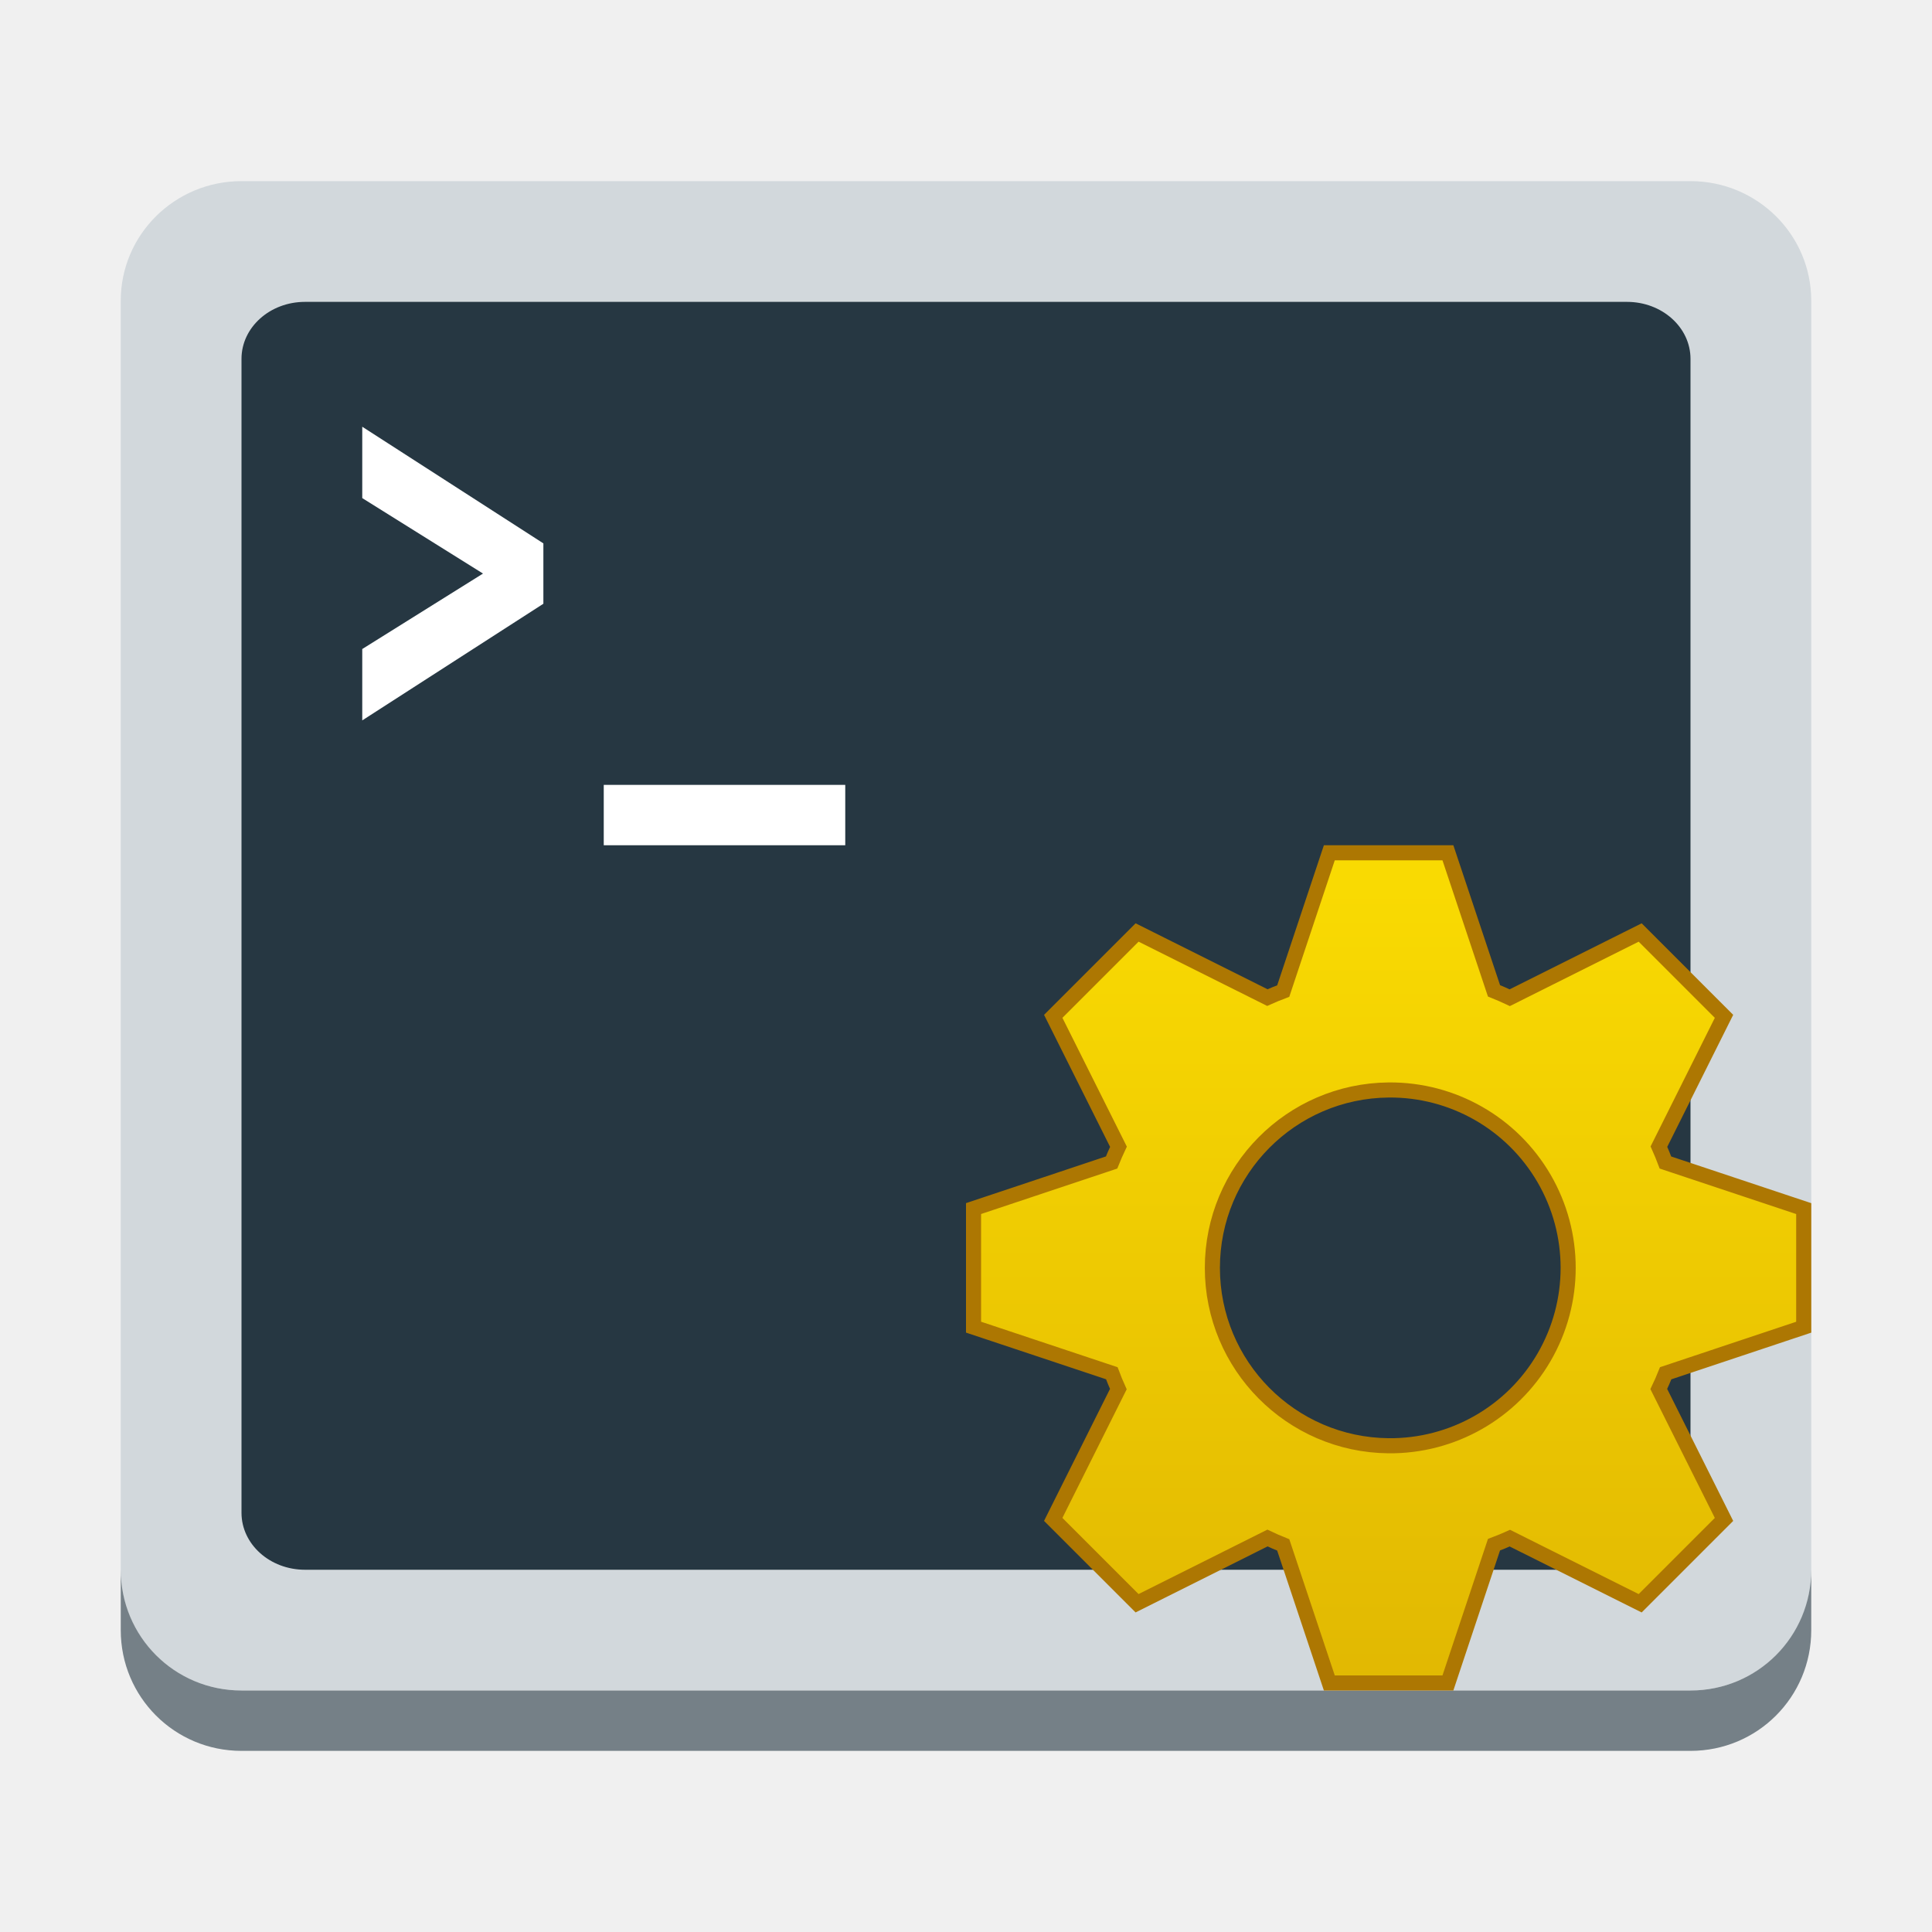
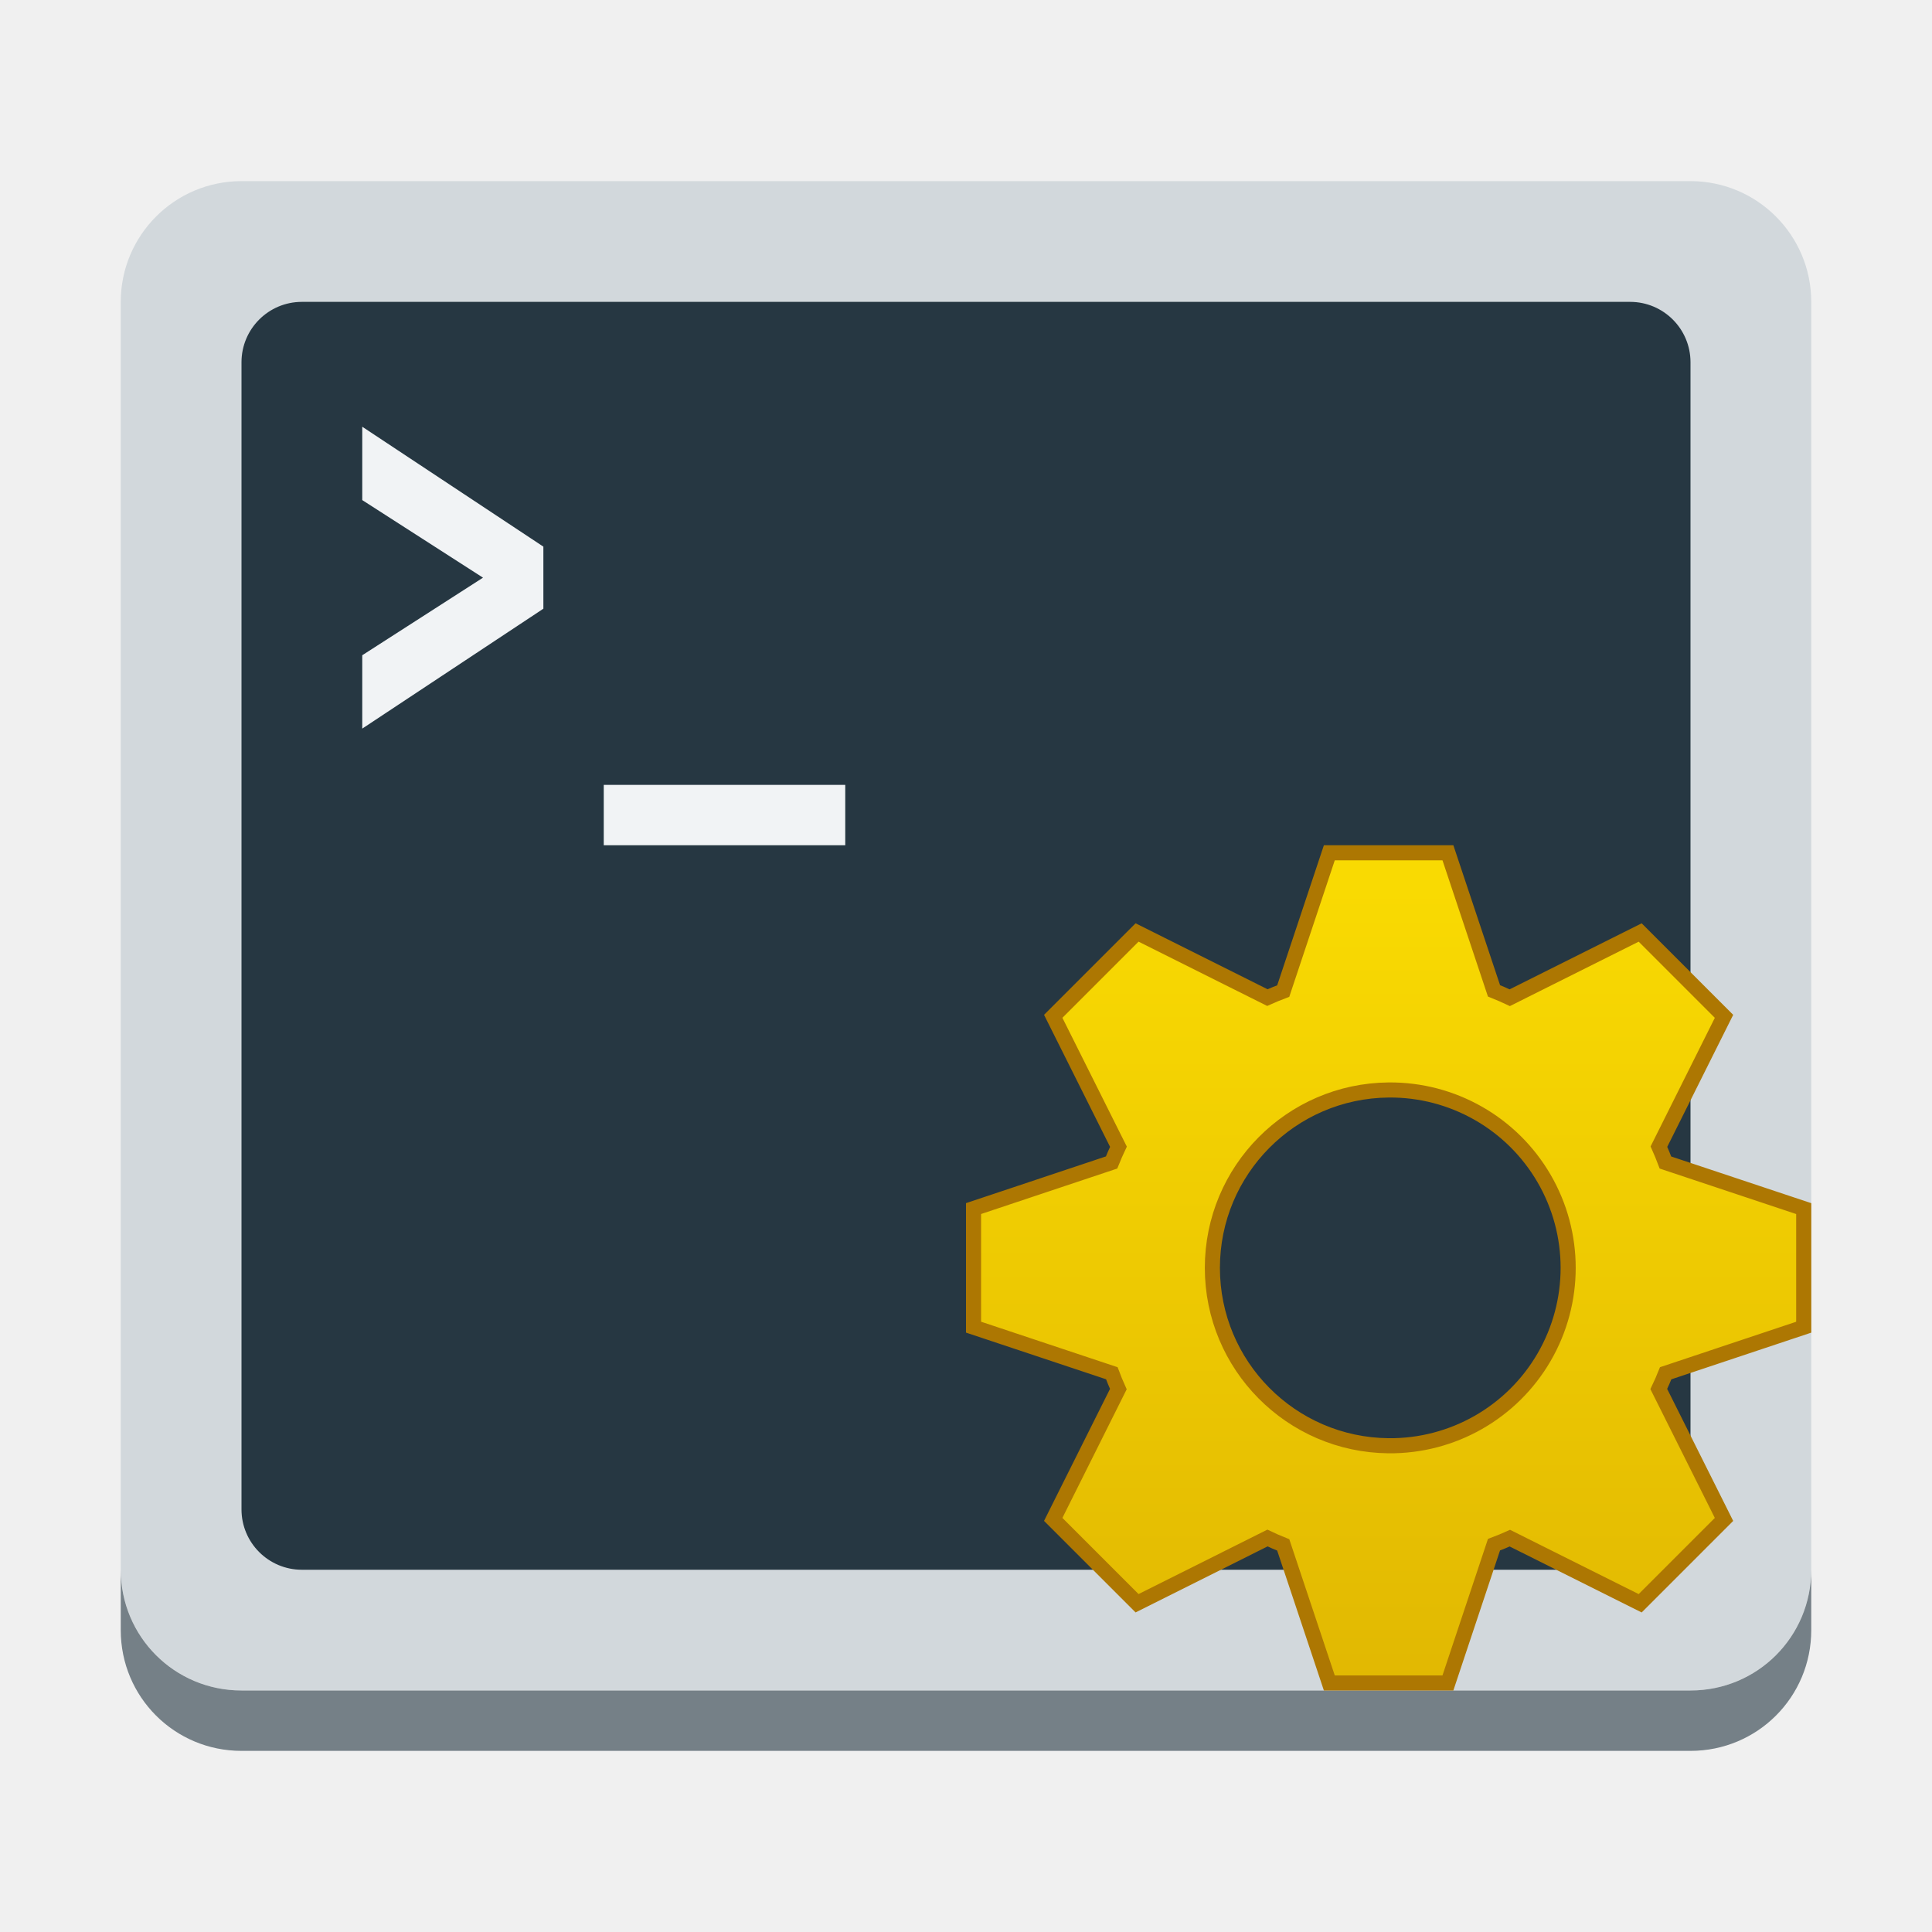
- <svg xmlns="http://www.w3.org/2000/svg" xmlns:ns1="http://www.openswatchbook.org/uri/2009/osb" xmlns:xlink="http://www.w3.org/1999/xlink" width="128" height="128" id="svg11300" version="1.0" style="display:inline;enable-background:new" viewBox="0 0 128 128">
+ <svg xmlns="http://www.w3.org/2000/svg" xmlns:xlink="http://www.w3.org/1999/xlink" viewBox="0 0 128 128" style="display:inline;enable-background:new" version="1.0" id="svg11300" height="128" width="128">
  <defs id="defs3">
-     <linearGradient id="linearGradient1076">
-       <stop style="stop-color:#d5d3cf;stop-opacity:1" offset="0" id="stop1064" />
-       <stop id="stop1066" offset="0.036" style="stop-color:#e4e1de;stop-opacity:1" />
-       <stop style="stop-color:#d5d3cf;stop-opacity:1" offset="0.071" id="stop1068" />
-       <stop id="stop1070" offset="0.929" style="stop-color:#d5d3cf;stop-opacity:1" />
-       <stop style="stop-color:#e4e1de;stop-opacity:1" offset="0.964" id="stop1072" />
-       <stop style="stop-color:#d5d3cf;stop-opacity:1" offset="1" id="stop1074" />
+     <linearGradient id="linearGradient1020">
+       <stop id="stop1016" offset="0" style="stop-color:#ffffff;stop-opacity:1;" />
+       <stop id="stop1018" offset="1" style="stop-color:#ffffff;stop-opacity:0.094" />
    </linearGradient>
-     <linearGradient id="linearGradient1020" ns1:paint="gradient">
-       <stop style="stop-color:#ffffff;stop-opacity:1;" offset="0" id="stop1016" />
-       <stop style="stop-color:#ffffff;stop-opacity:0.094" offset="1" id="stop1018" />
-     </linearGradient>
-     <linearGradient y2="619.964" x2="568" y1="619.964" x1="120" gradientTransform="matrix(0.25,0,0,0.25,-19.04719,-184.4533)" gradientUnits="userSpaceOnUse" id="linearGradient1444-2-3-3-3" xlink:href="#linearGradient1076" />
-     <filter style="color-interpolation-filters:sRGB" id="filter949-3" x="-0.012" width="1.023" y="-0.012" height="1.025">
-       <feGaussianBlur stdDeviation="0.54" id="feGaussianBlur951-6" />
-     </filter>
-     <linearGradient xlink:href="#linearGradient870" id="linearGradient872" x1="69.432" y1="59.292" x2="69.432" y2="115.191" gradientUnits="userSpaceOnUse" gradientTransform="matrix(1.145833,0,0,1.145833,8.513618,-9.147341)" />
+     <linearGradient xlink:href="#linearGradient870" id="linearGradient872" x1="69.432" y1="59.292" x2="69.432" y2="115.191" gradientUnits="userSpaceOnUse" gradientTransform="matrix(1.145833,0,0,1.145833,8.513618,-9.147342)" />
    <linearGradient id="linearGradient870">
      <stop style="stop-color:#f9da02;stop-opacity:1;" offset="0" id="stop866" />
      <stop style="stop-color:#dcb102;stop-opacity:1" offset="1" id="stop868" />
    </linearGradient>
-     <linearGradient xlink:href="#linearGradient870" id="linearGradient872-3" x1="69.432" y1="59.292" x2="69.432" y2="115.191" gradientUnits="userSpaceOnUse" gradientTransform="matrix(0.3541696,0,0,0.3541689,160.1949,13.20881)" />
  </defs>
-   <g transform="translate(0,-170)" id="g1063" />
-   <rect style="display:inline;opacity:1;vector-effect:none;fill:#d2d8dc;fill-opacity:1;stroke:none;stroke-width:0.011px;stroke-linecap:butt;stroke-linejoin:miter;stroke-miterlimit:4;stroke-dasharray:none;stroke-dashoffset:0;stroke-opacity:1;marker:none;marker-start:none;marker-mid:none;marker-end:none;paint-order:normal;enable-background:new" id="rect929-36-9-9-2" width="112" height="100" x="8" y="12" ry="7.921" rx="8" />
-   <rect style="display:inline;opacity:1;vector-effect:none;fill:#263742;fill-opacity:1;stroke:none;stroke-width:0.011px;stroke-linecap:butt;stroke-linejoin:miter;stroke-miterlimit:4;stroke-dasharray:none;stroke-dashoffset:0;stroke-opacity:1;marker:none;marker-start:none;marker-mid:none;marker-end:none;paint-order:normal;enable-background:new" id="rect946-0-7-4-0" width="96" height="84" x="16" y="20" ry="3.775" rx="4.205" />
-   <path style="display:inline;opacity:1;vector-effect:none;fill:#758087;fill-opacity:1;stroke:none;stroke-width:0.011px;stroke-linecap:butt;stroke-linejoin:miter;stroke-miterlimit:4;stroke-dasharray:none;stroke-dashoffset:0;stroke-opacity:1;marker:none;marker-start:none;marker-mid:none;marker-end:none;paint-order:normal;enable-background:new" d="m 8,104 v 4 c 0,4.432 3.568,8 8,8 h 96 c 4.432,0 8,-3.568 8,-8 v -4 c 0,4.432 -3.568,8 -8,8 H 16 c -4.432,0 -8,-3.568 -8,-8 z" id="rect929-3-6-3-9-2" />
-   <g id="g976-3" transform="matrix(0.9411763,0,0,1,-4.235278,-175)" style="display:inline;fill:#ffffff;enable-background:new">
-     <path d="M 42.75,211 30,203.272 V 208 l 8.5,5 v 0 L 30,218 v 4.728 L 42.75,215 Z" style="font-style:normal;font-variant:normal;font-weight:bold;font-stretch:normal;font-size:medium;line-height:1.25;font-family:'Source Code Pro';-inkscape-font-specification:'Source Code Pro, Bold';font-variant-ligatures:normal;font-variant-caps:normal;font-variant-numeric:normal;font-feature-settings:normal;text-align:start;letter-spacing:0px;word-spacing:0px;writing-mode:lr-tb;text-anchor:start;fill:#ffffff;fill-opacity:1;stroke:none;stroke-width:0.25" id="path972-7" />
-     <path d="m 47,227 2e-6,4 H 64 l -2e-6,-4 z" style="font-style:normal;font-variant:normal;font-weight:bold;font-stretch:normal;font-size:medium;line-height:1.25;font-family:'Source Code Pro';-inkscape-font-specification:'Source Code Pro, Bold';font-variant-ligatures:normal;font-variant-caps:normal;font-variant-numeric:normal;font-feature-settings:normal;text-align:start;letter-spacing:0px;word-spacing:0px;writing-mode:lr-tb;text-anchor:start;fill:#ffffff;fill-opacity:1;stroke:none;stroke-width:0.258" id="path974-5" />
-   </g>
-   <rect style="display:inline;opacity:1;vector-effect:none;fill:#f6f5f4;fill-opacity:1;stroke:none;stroke-width:0.011px;stroke-linecap:butt;stroke-linejoin:miter;stroke-miterlimit:4;stroke-dasharray:none;stroke-dashoffset:0;stroke-opacity:1;marker:none;marker-start:none;marker-mid:none;marker-end:none;paint-order:normal;enable-background:new" id="rect929-36-9-9-29" width="112" height="102" x="10.953" y="-121.462" ry="8.079" rx="8" />
-   <rect style="display:inline;opacity:1;vector-effect:none;fill:#263742;fill-opacity:1;stroke:none;stroke-width:0.011px;stroke-linecap:butt;stroke-linejoin:miter;stroke-miterlimit:4;stroke-dasharray:none;stroke-dashoffset:0;stroke-opacity:1;marker:none;marker-start:none;marker-mid:none;marker-end:none;paint-order:normal;enable-background:new" id="rect946-0-7-4-1" width="96" height="84" x="18.953" y="-113.462" ry="3.775" rx="4.205" />
-   <path style="display:inline;opacity:1;vector-effect:none;fill:url(#linearGradient1444-2-3-3-3);fill-opacity:1;stroke:none;stroke-width:0.011px;stroke-linecap:butt;stroke-linejoin:miter;stroke-miterlimit:4;stroke-dasharray:none;stroke-dashoffset:0;stroke-opacity:1;marker:none;marker-start:none;marker-mid:none;marker-end:none;paint-order:normal;enable-background:new" d="m 10.953,-29.462 v 4 c 0,4.432 3.568,8 8,8 h 96 c 4.432,0 8,-3.568 8,-8 v -4 c 0,4.432 -3.568,8 -8,8 H 18.953 c -4.432,0 -8,-3.568 -8,-8 z" id="rect929-3-6-3-9-27" />
-   <g id="g976-09" transform="matrix(0.9411763,0,0,1,-1.282466,-308.4623)" style="display:inline;fill:#f1f3f5;enable-background:new">
-     <path d="M 42.75,211 30,203.272 V 208 l 8.5,5 v 0 L 30,218 v 4.728 L 42.75,215 Z" style="font-style:normal;font-variant:normal;font-weight:bold;font-stretch:normal;font-size:medium;line-height:1.25;font-family:'Source Code Pro';-inkscape-font-specification:'Source Code Pro, Bold';font-variant-ligatures:normal;font-variant-caps:normal;font-variant-numeric:normal;font-feature-settings:normal;text-align:start;letter-spacing:0px;word-spacing:0px;writing-mode:lr-tb;text-anchor:start;fill:#f1f3f5;fill-opacity:1;stroke:none;stroke-width:0.25" id="path972-3" />
-     <path d="m 47,227 2e-6,4 H 64 l -2e-6,-4 z" style="font-style:normal;font-variant:normal;font-weight:bold;font-stretch:normal;font-size:medium;line-height:1.25;font-family:'Source Code Pro';-inkscape-font-specification:'Source Code Pro, Bold';font-variant-ligatures:normal;font-variant-caps:normal;font-variant-numeric:normal;font-feature-settings:normal;text-align:start;letter-spacing:0px;word-spacing:0px;writing-mode:lr-tb;text-anchor:start;fill:#f1f3f5;fill-opacity:1;stroke:none;stroke-width:0.258" id="path974-6" />
-   </g>
-   <rect style="display:inline;opacity:0.4;vector-effect:none;fill:#070c0f;fill-opacity:1;stroke:none;stroke-width:0.011px;stroke-linecap:butt;stroke-linejoin:miter;stroke-miterlimit:4;stroke-dasharray:none;stroke-dashoffset:0;stroke-opacity:1;marker:none;marker-start:none;marker-mid:none;marker-end:none;paint-order:normal;filter:url(#filter949-3);enable-background:new" id="rect929-36-9-9-2-3-7" width="112" height="104" x="-147.949" y="-133.746" ry="8.238" rx="8" />
-   <rect style="display:inline;opacity:1;vector-effect:none;fill:#c1ebf7;fill-opacity:1;stroke:none;stroke-width:0.011px;stroke-linecap:butt;stroke-linejoin:miter;stroke-miterlimit:4;stroke-dasharray:none;stroke-dashoffset:0;stroke-opacity:1;marker:none;marker-start:none;marker-mid:none;marker-end:none;paint-order:normal;enable-background:new" id="rect929-36-9-9-2-5" width="112" height="100" x="-147.949" y="-133.746" ry="7.921" rx="8" />
-   <rect style="display:inline;opacity:1;vector-effect:none;fill:#344958;fill-opacity:1;stroke:none;stroke-width:0.011px;stroke-linecap:butt;stroke-linejoin:miter;stroke-miterlimit:4;stroke-dasharray:none;stroke-dashoffset:0;stroke-opacity:1;marker:none;marker-start:none;marker-mid:none;marker-end:none;paint-order:normal;enable-background:new" id="rect946-0-7-4-0-3" width="96" height="84" x="-139.949" y="-125.746" ry="3.775" rx="4.205" />
-   <path style="display:inline;opacity:1;vector-effect:none;fill:#6acfec;fill-opacity:1;stroke:none;stroke-width:0.011px;stroke-linecap:butt;stroke-linejoin:miter;stroke-miterlimit:4;stroke-dasharray:none;stroke-dashoffset:0;stroke-opacity:1;marker:none;marker-start:none;marker-mid:none;marker-end:none;paint-order:normal;enable-background:new" d="m -147.949,-41.746 v 4 c 0,4.432 3.568,8 8,8 h 96 c 4.432,0 8,-3.568 8,-8 v -4 c 0,4.432 -3.568,8 -8,8 h -96 c -4.432,0 -8,-3.568 -8,-8 z" id="rect929-3-6-3-9-2-5" />
-   <g id="g976-3-6" transform="matrix(0.9411763,0,0,1,-160.1844,-320.7458)" style="display:inline;fill:#ffffff;enable-background:new">
-     <path d="M 42.75,211 30,203.272 V 208 l 8.5,5 v 0 L 30,218 v 4.728 L 42.75,215 Z" style="font-style:normal;font-variant:normal;font-weight:bold;font-stretch:normal;font-size:medium;line-height:1.25;font-family:'Source Code Pro';-inkscape-font-specification:'Source Code Pro, Bold';font-variant-ligatures:normal;font-variant-caps:normal;font-variant-numeric:normal;font-feature-settings:normal;text-align:start;letter-spacing:0px;word-spacing:0px;writing-mode:lr-tb;text-anchor:start;fill:#ffffff;fill-opacity:1;stroke:none;stroke-width:0.25" id="path972-7-2" />
-     <path d="m 47,227 2e-6,4 H 64 l -2e-6,-4 z" style="font-style:normal;font-variant:normal;font-weight:bold;font-stretch:normal;font-size:medium;line-height:1.25;font-family:'Source Code Pro';-inkscape-font-specification:'Source Code Pro, Bold';font-variant-ligatures:normal;font-variant-caps:normal;font-variant-numeric:normal;font-feature-settings:normal;text-align:start;letter-spacing:0px;word-spacing:0px;writing-mode:lr-tb;text-anchor:start;fill:#ffffff;fill-opacity:1;stroke:none;stroke-width:0.258" id="path974-5-9" />
-   </g>
-   <path id="path864" d="m 88.071,56.5 -3.053,9.161 c -0.354,0.134 -0.707,0.275 -1.053,0.432 L 75.335,61.78 l -5.555,5.555 4.321,8.639 a 19.643,19.643 0 0 0 -0.456,1.045 L 64.5,80.071 v 7.857 l 9.161,3.052 c 0.134,0.354 0.275,0.707 0.432,1.053 l -4.314,8.631 5.555,5.555 8.639,-4.321 c 0.342,0.165 0.691,0.314 1.045,0.456 L 88.071,111.5 h 7.857 l 3.053,-9.161 c 0.354,-0.134 0.707,-0.275 1.053,-0.432 l 8.631,4.314 5.555,-5.555 -4.321,-8.639 c 0.165,-0.342 0.314,-0.691 0.456,-1.045 l 9.146,-3.052 v -7.857 l -9.161,-3.053 a 19.604,19.604 0 0 0 -0.432,-1.053 L 114.22,67.335 108.665,61.78 l -8.639,4.321 a 19.611,19.611 0 0 0 -1.045,-0.456 l -3.053,-9.146 z m 3.929,15.714 a 11.786,11.786 0 1 1 0,23.571 11.786,11.786 0 0 1 0,-23.571 z" style="display:inline;fill:url(#linearGradient872);fill-opacity:1;stroke:#ad7702;stroke-width:1;stroke-opacity:1;enable-background:new" />
-   <rect style="display:inline;opacity:1;vector-effect:none;fill:#d2d8dc;fill-opacity:1;stroke:#a7b0b7;stroke-width:0.986;stroke-linecap:butt;stroke-linejoin:miter;stroke-miterlimit:4;stroke-dasharray:none;stroke-dashoffset:0;stroke-opacity:1;marker:none;marker-start:none;marker-mid:none;marker-end:none;paint-order:normal;enable-background:new" id="rect929-36-9-9-2-53" width="43.014" height="40.014" x="152.493" y="12.493" ry="3.169" rx="3.072" />
-   <rect style="display:inline;opacity:1;vector-effect:none;fill:#263742;fill-opacity:1;stroke:none;stroke-width:0.004px;stroke-linecap:butt;stroke-linejoin:miter;stroke-miterlimit:4;stroke-dasharray:none;stroke-dashoffset:0;stroke-opacity:1;marker:none;marker-start:none;marker-mid:none;marker-end:none;paint-order:normal;enable-background:new" id="rect946-0-7-4-0-5" width="36" height="32" x="156" y="16" ry="1.438" rx="1.577" />
-   <g id="g976-3-62" transform="matrix(0.3697478,0,0,0.3928571,146.9076,-58.75)" style="display:inline;fill:#f1f3f5;enable-background:new">
-     <path d="m 57.045,225.909 3e-6,5.091 h 21.636 l -10e-7,-5.091 z" style="font-style:normal;font-variant:normal;font-weight:bold;font-stretch:normal;font-size:medium;line-height:1.25;font-family:'Source Code Pro';-inkscape-font-specification:'Source Code Pro, Bold';font-variant-ligatures:normal;font-variant-caps:normal;font-variant-numeric:normal;font-feature-settings:normal;text-align:start;letter-spacing:0px;word-spacing:0px;writing-mode:lr-tb;text-anchor:start;fill:#f1f3f5;fill-opacity:1;stroke:none;stroke-width:0.328" id="path974-5-91" />
-   </g>
-   <path style="display:inline;opacity:1;vector-effect:none;fill:#758087;fill-opacity:1;stroke:none;stroke-width:0.93;stroke-linecap:butt;stroke-linejoin:miter;stroke-miterlimit:4;stroke-dasharray:none;stroke-dashoffset:0;stroke-opacity:1;marker:none;marker-start:none;marker-mid:none;marker-end:none;paint-order:normal;enable-background:new" d="m 153,49 v 1 c 0,1 0.999,2 2,2 l 38,-0.003 c 1.006,-6.6e-5 2.006,-1.023 2.003,-1.996 L 195,49 c 0,0.976 -0.994,2 -2,2 l -38,-0.016 c -1.001,-4.24e-4 -1.956,-0.714 -2,-1.984 z" id="rect929-36-9-9-2-2-3-6" />
-   <path style="display:inline;fill:#f1f3f5;fill-opacity:1;stroke:none;stroke-width:1px;stroke-linecap:butt;stroke-linejoin:miter;stroke-opacity:1;enable-background:new" d="m 160,20 6,3 v 2 l -6,3 v -2 l 4,-2 -4,-2 v -2" id="path992-2" />
-   <path id="path864-2" d="m 184.786,33.5 -0.944,2.832 c -0.109,0.041 -0.219,0.085 -0.325,0.134 l -2.668,-1.333 -1.717,1.717 1.336,2.67 a 6.071,6.071 0 0 0 -0.141,0.323 l -2.827,0.944 v 2.429 l 2.832,0.944 c 0.041,0.109 0.085,0.219 0.134,0.325 l -1.333,2.668 1.717,1.717 2.67,-1.336 c 0.106,0.051 0.214,0.097 0.323,0.141 l 0.944,2.827 h 2.429 l 0.944,-2.832 c 0.109,-0.041 0.219,-0.085 0.325,-0.134 l 2.668,1.333 1.717,-1.717 -1.336,-2.67 c 0.051,-0.106 0.097,-0.214 0.141,-0.323 l 2.827,-0.944 v -2.429 l -2.832,-0.944 a 6.059,6.059 0 0 0 -0.134,-0.325 l 1.333,-2.668 -1.717,-1.717 -2.67,1.336 a 6.062,6.062 0 0 0 -0.323,-0.141 l -0.944,-2.827 z m 1.214,4.857 a 3.643,3.643 0 1 1 0,7.286 3.643,3.643 0 0 1 0,-7.286 z" style="display:inline;fill:url(#linearGradient872-3);fill-opacity:1;stroke:#ad7702;stroke-width:1;stroke-miterlimit:4;stroke-dasharray:none;stroke-opacity:1;enable-background:new" />
-   <rect style="display:inline;opacity:1;vector-effect:none;fill:#263742;fill-opacity:1;stroke:#a7b0b7;stroke-width:1;stroke-linecap:butt;stroke-linejoin:miter;stroke-miterlimit:4;stroke-dasharray:none;stroke-dashoffset:0;stroke-opacity:1;marker:none;marker-start:none;marker-mid:none;marker-end:none;paint-order:normal;enable-background:new" id="rect946-0-7-4-0-7" width="15" height="15" x="153.636" y="75.273" ry="0.674" rx="0.657" />
-   <path style="display:inline;fill:#f1f3f5;fill-opacity:1;stroke:none;stroke-width:0.913px;stroke-linecap:butt;stroke-linejoin:miter;stroke-opacity:1;enable-background:new" d="m 156.136,77.773 5,3 v 2 l -5,3 v -2 l 3.333,-2 -3.333,-2 v -2" id="path992" />
-   <path id="path864-2-5" d="m 162.993,80.773 -0.499,1.499 c -0.058,0.022 -0.116,0.045 -0.172,0.071 l -1.412,-0.706 -0.909,0.909 0.707,1.414 a 3.214,3.214 0 0 0 -0.075,0.171 l -1.497,0.499 v 1.286 l 1.499,0.499 c 0.022,0.058 0.045,0.116 0.071,0.172 L 160,88 l 0.909,0.909 1.414,-0.707 c 0.056,0.027 0.113,0.051 0.171,0.075 l 0.499,1.497 h 1.286 l 0.5,-1.499 c 0.058,-0.022 0.116,-0.045 0.172,-0.071 l 1.412,0.706 0.909,-0.909 -0.707,-1.414 c 0.027,-0.056 0.051,-0.113 0.075,-0.171 l 1.497,-0.5 v -1.286 l -1.499,-0.499 a 3.208,3.208 0 0 0 -0.071,-0.172 l 0.706,-1.412 -0.909,-0.909 -1.414,0.707 a 3.209,3.209 0 0 0 -0.171,-0.075 l -0.5,-1.497 z m 0.643,2.571 a 1.929,1.929 0 1 1 0,3.857 1.929,1.929 0 0 1 0,-3.857 z" style="display:inline;fill:#dcb102;fill-opacity:1;stroke:none;stroke-width:1;stroke-miterlimit:4;stroke-dasharray:none;stroke-opacity:1;enable-background:new" />
+   <rect rx="8" ry="8" y="12" x="8" height="100" width="112" id="rect929-36-9-9-2" style="display:inline;opacity:1;fill:#d2d8dc;fill-opacity:1;stroke:none;stroke-width:1;stroke-linecap:butt;stroke-linejoin:miter;stroke-miterlimit:4;stroke-dasharray:none;stroke-dashoffset:0;stroke-opacity:1;marker:none;marker-start:none;marker-mid:none;marker-end:none;paint-order:normal;enable-background:new" />
+   <rect rx="4" ry="4" y="20" x="16" height="84" width="96" id="rect946-0-7-4-0" style="display:inline;opacity:1;fill:#263742;fill-opacity:1;stroke:none;stroke-width:1;stroke-linecap:butt;stroke-linejoin:miter;stroke-miterlimit:4;stroke-dasharray:none;stroke-dashoffset:0;stroke-opacity:1;marker:none;marker-start:none;marker-mid:none;marker-end:none;paint-order:normal;enable-background:new" />
+   <path id="rect929-3-6-3-9-2" d="m 8,104 v 4 c 0,4.432 3.568,8 8,8 h 96 c 4.432,0 8,-3.568 8,-8 v -4 c 0,4.432 -3.568,8 -8,8 H 16 c -4.432,0 -8,-3.568 -8,-8 z" style="display:inline;opacity:1;fill:#758087;fill-opacity:1;stroke:none;stroke-width:1;stroke-linecap:butt;stroke-linejoin:miter;stroke-miterlimit:4;stroke-dasharray:none;stroke-dashoffset:0;stroke-opacity:1;marker:none;marker-start:none;marker-mid:none;marker-end:none;paint-order:normal;enable-background:new" />
+   <path id="path972-7" style="font-style:normal;font-variant:normal;font-weight:bold;font-stretch:normal;font-size:medium;line-height:1.25;font-family:'Source Code Pro';-inkscape-font-specification:'Source Code Pro, Bold';font-variant-ligatures:normal;font-variant-caps:normal;font-variant-numeric:normal;font-feature-settings:normal;text-align:start;letter-spacing:0px;word-spacing:0px;writing-mode:lr-tb;text-anchor:start;fill:#f1f3f5;fill-opacity:1;stroke:none;stroke-width:1;stroke-dasharray:none" d="M 36,36.216 24,28.272 v 4.86 l 8,5.14 v 0 l -8,5.14 V 48.272 L 36,40.328 Z" />
+   <path id="path974-5" style="font-style:normal;font-variant:normal;font-weight:bold;font-stretch:normal;font-size:medium;line-height:1.25;font-family:'Source Code Pro';-inkscape-font-specification:'Source Code Pro, Bold';font-variant-ligatures:normal;font-variant-caps:normal;font-variant-numeric:normal;font-feature-settings:normal;text-align:start;letter-spacing:0px;word-spacing:0px;writing-mode:lr-tb;text-anchor:start;fill:#f1f3f5;fill-opacity:1;stroke:none;stroke-width:1;stroke-dasharray:none" d="m 40,52 10e-7,4 h 16 l -10e-7,-4 z" />
+   <path id="path864" d="m 88.071,56.5 -3.053,9.161 c -0.354,0.134 -0.707,0.275 -1.053,0.432 l -8.631,-4.314 -5.555,5.555 4.321,8.639 a 19.643,19.643 0 0 0 -0.456,1.045 L 64.5,80.071 v 7.857 l 9.161,3.052 c 0.134,0.354 0.275,0.707 0.432,1.053 l -4.314,8.631 5.555,5.555 8.639,-4.321 c 0.342,0.165 0.691,0.314 1.045,0.456 L 88.071,111.5 h 7.857 l 3.053,-9.161 c 0.354,-0.134 0.707,-0.275 1.053,-0.432 l 8.631,4.314 5.555,-5.555 -4.321,-8.639 c 0.165,-0.342 0.314,-0.691 0.456,-1.045 l 9.146,-3.052 v -7.857 l -9.161,-3.053 a 19.604,19.604 0 0 0 -0.432,-1.053 L 114.22,67.335 108.665,61.78 100.026,66.101 A 19.611,19.611 0 0 0 98.981,65.646 L 95.929,56.5 Z m 3.929,15.714 a 11.786,11.786 0 1 1 0,23.571 11.786,11.786 0 0 1 0,-23.571 z" style="display:inline;fill:url(#linearGradient872);fill-opacity:1;stroke:#ad7702;stroke-width:1;stroke-opacity:1;enable-background:new" />
</svg>
